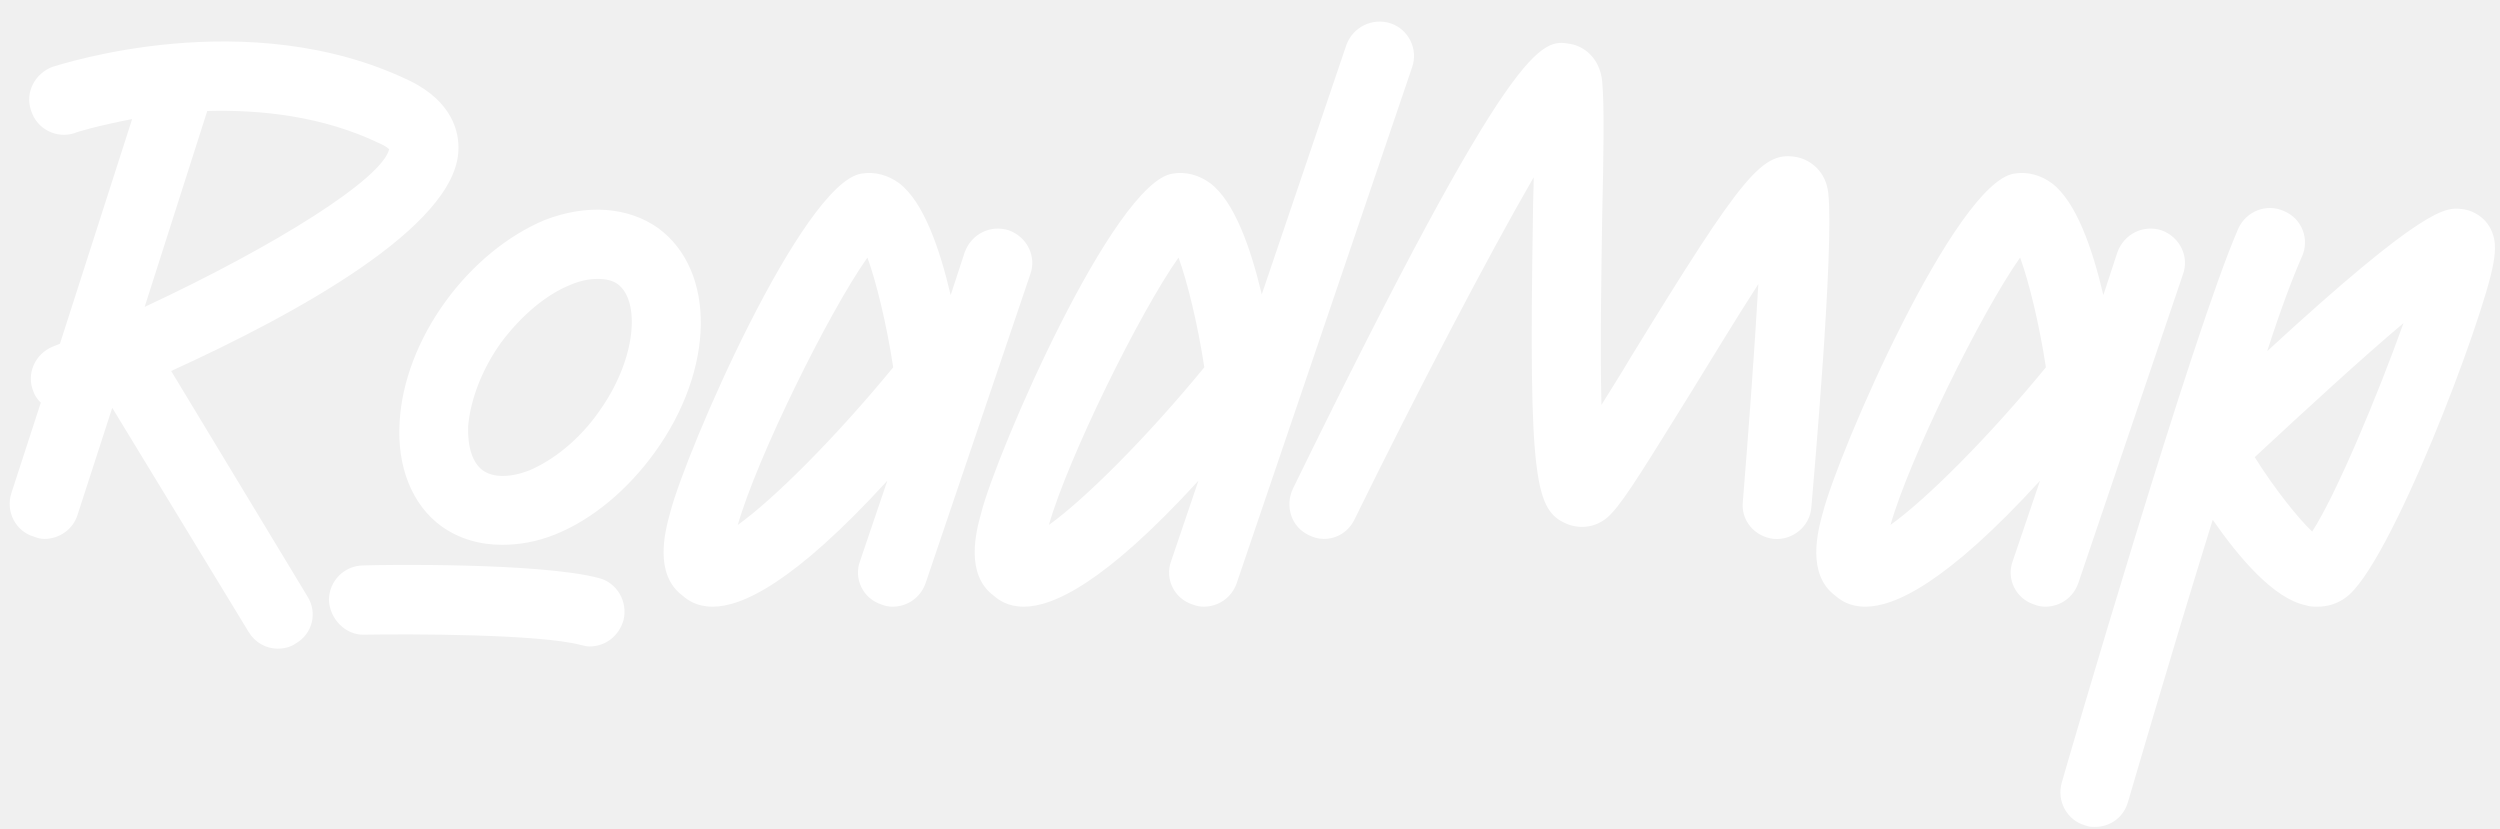
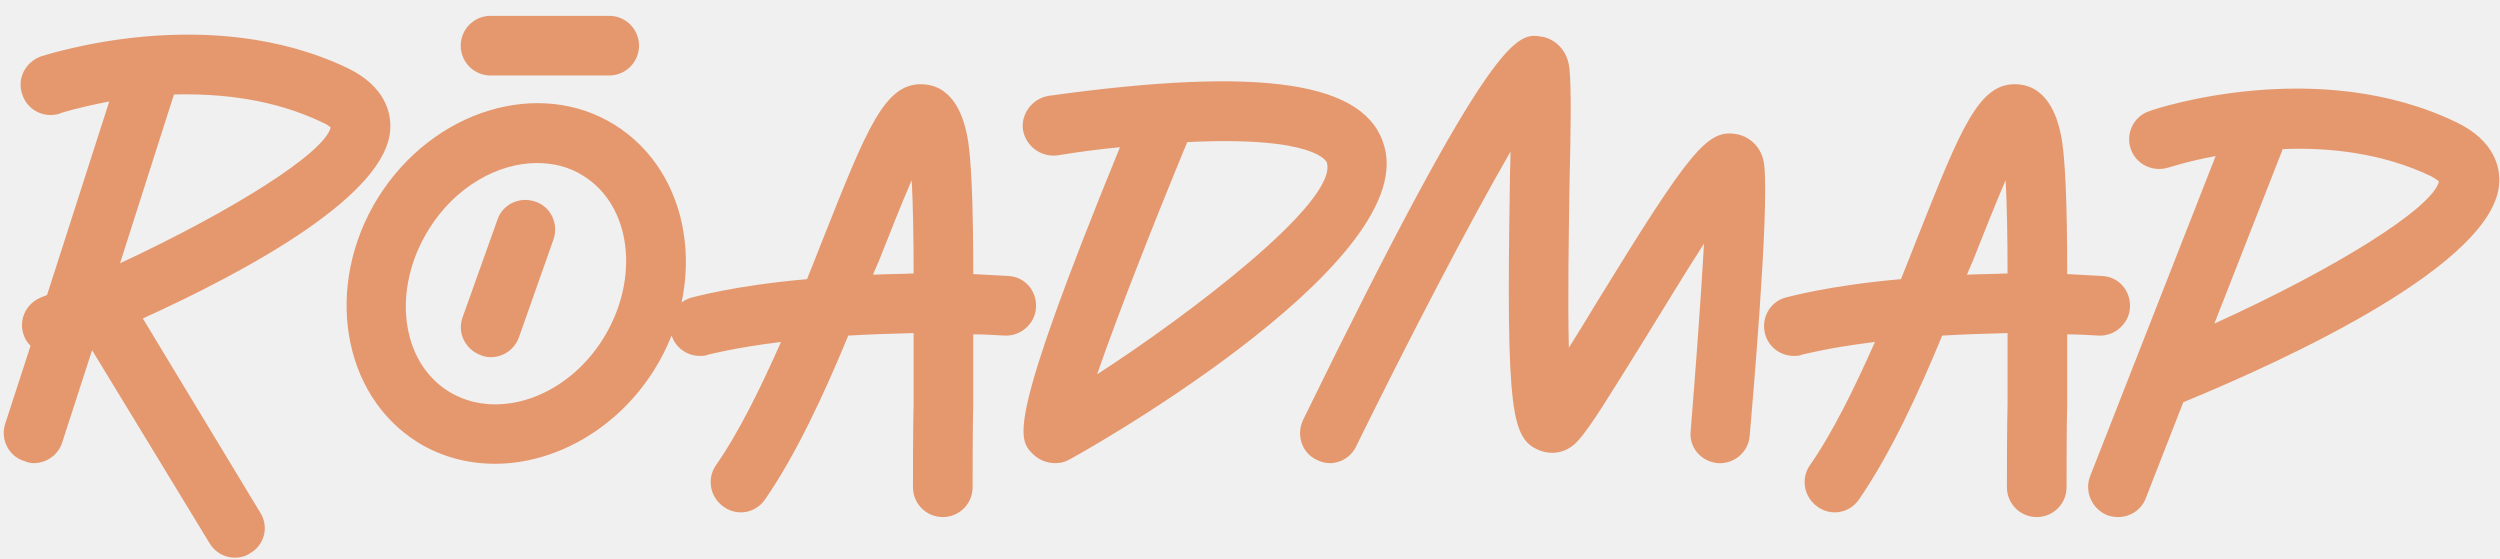
- <svg xmlns="http://www.w3.org/2000/svg" width="353" height="117" viewBox="0 0 353 117" fill="none">
-   <path d="M64.728 21.184C64.832 18.792 64 14.424 57.864 11.408C34.984 0.384 8.568 9.12 7.424 9.432C4.928 10.368 3.472 13.072 4.408 15.672C5.24 18.272 8.048 19.624 10.544 18.792C10.648 18.688 13.768 17.752 18.656 16.816L8.464 48.536C8.152 48.64 7.736 48.848 7.424 48.952C4.928 49.992 3.68 52.8 4.72 55.296C4.928 55.92 5.344 56.44 5.76 56.856L1.6 69.648C0.768 72.248 2.224 75.056 4.824 75.784C5.344 75.992 5.76 76.096 6.28 76.096C8.36 76.096 10.336 74.744 10.96 72.664L15.848 57.584L35.088 89.2C36.024 90.76 37.584 91.592 39.248 91.592C40.08 91.592 41.016 91.384 41.744 90.864C44.136 89.512 44.864 86.496 43.408 84.208L24.168 52.384C41.744 44.376 64.416 32 64.728 21.184ZM20.424 43.336L29.264 15.672C36.856 15.464 45.592 16.4 53.6 20.248C54.328 20.56 54.744 20.872 54.952 21.08C53.912 25.24 39.144 34.6 20.424 43.336ZM92.934 32.208C88.67 29.192 82.846 28.776 76.918 31.064C71.718 33.248 66.726 37.304 62.878 42.608C59.03 47.912 56.742 53.944 56.43 59.56C56.014 65.904 58.198 71.312 62.358 74.328C64.854 76.096 67.766 76.928 70.886 76.928C73.278 76.928 75.774 76.512 78.374 75.472C83.574 73.392 88.566 69.232 92.414 63.928C100.942 52.176 101.15 38.24 92.934 32.208ZM84.51 58.208C81.806 62.056 78.166 64.968 74.734 66.424C72.03 67.464 69.638 67.464 68.182 66.424C66.726 65.384 65.998 63.096 66.102 60.184C66.414 56.44 68.078 52.072 70.782 48.328C73.59 44.584 77.126 41.568 80.558 40.216C82.014 39.592 83.262 39.384 84.406 39.384C85.55 39.384 86.486 39.592 87.214 40.112C90.438 42.504 89.918 50.72 84.51 58.208ZM84.51 81.608C76.19 79.424 53.83 79.736 51.334 79.84C48.63 79.84 46.446 82.024 46.446 84.728C46.55 87.432 48.838 89.72 51.438 89.616C57.886 89.512 76.086 89.512 82.014 91.072C82.43 91.176 82.846 91.28 83.262 91.28C85.446 91.28 87.422 89.824 88.046 87.536C88.67 84.936 87.11 82.232 84.51 81.608ZM142.449 32.52C139.849 31.688 137.145 33.04 136.209 35.64L134.233 41.672C132.673 35.016 130.385 28.464 126.953 25.864C125.393 24.72 123.521 24.2 121.649 24.512C113.329 25.76 96.793 63.824 94.609 72.456C93.881 75.056 92.321 81.088 96.377 84.104C97.105 84.728 98.353 85.664 100.641 85.664C104.697 85.664 111.977 82.44 125.289 67.88L121.441 79.216C120.505 81.712 121.857 84.52 124.457 85.352C124.977 85.56 125.497 85.664 126.017 85.664C128.097 85.664 129.969 84.416 130.697 82.336L145.465 38.76C146.401 36.264 145.049 33.456 142.449 32.52ZM104.177 74.12C106.881 64.656 116.969 44.168 122.481 36.368C123.729 39.8 125.185 45.728 126.121 51.864C118.113 61.64 109.273 70.48 104.177 74.12ZM196.361 3.296C193.761 2.464 191.057 3.816 190.121 6.312L178.161 41.568C176.601 35.016 174.313 28.464 170.881 25.864C169.321 24.72 167.449 24.2 165.577 24.512C157.257 25.76 140.721 63.824 138.537 72.456C137.809 75.056 136.249 81.088 140.305 84.104C141.033 84.728 142.281 85.664 144.569 85.664C148.625 85.664 155.905 82.44 169.217 67.88L165.369 79.216C164.433 81.712 165.785 84.52 168.385 85.352C168.905 85.56 169.425 85.664 169.945 85.664C172.025 85.664 173.897 84.416 174.625 82.336L199.377 9.536C200.313 6.936 198.857 4.128 196.361 3.296ZM148.105 74.12C150.809 64.656 160.897 44.168 166.409 36.368C167.657 39.8 169.113 45.728 170.049 51.864C162.041 61.64 153.201 70.48 148.105 74.12ZM258.157 27.32C257.845 24.2 255.661 22.64 253.893 22.224C248.901 21.184 246.301 24.304 230.285 50.408C228.933 52.696 227.477 54.984 226.125 57.168C225.917 49.056 226.125 37.824 226.229 30.544C226.437 21.704 226.541 14.736 226.229 11.512C225.917 8.184 223.629 6.52 221.757 6.208C217.701 5.48 213.957 4.752 182.549 69.024C181.405 71.52 182.341 74.432 184.837 75.576C185.461 75.888 186.189 76.096 186.917 76.096C188.789 76.096 190.453 75.056 191.285 73.288C200.021 55.504 210.005 36.368 216.557 25.032C216.557 26.696 216.453 28.464 216.453 30.336C215.829 68.192 216.765 72.144 221.341 74.016C223.525 74.848 225.917 74.328 227.581 72.456C229.557 70.376 232.885 64.864 238.709 55.504C241.413 51.136 245.053 45.104 248.277 40.112C247.757 49.368 246.821 61.848 246.093 70.792C245.781 73.496 247.757 75.784 250.461 76.096C253.165 76.304 255.557 74.328 255.765 71.624C256.077 67.88 258.989 35.12 258.157 27.32ZM305.209 32.52C302.609 31.688 299.905 33.04 298.969 35.64L296.993 41.672C295.433 35.016 293.145 28.464 289.713 25.864C288.153 24.72 286.281 24.2 284.409 24.512C276.089 25.76 259.553 63.824 257.369 72.456C256.641 75.056 255.081 81.088 259.137 84.104C259.865 84.728 261.113 85.664 263.401 85.664C267.457 85.664 274.737 82.44 288.049 67.88L284.201 79.216C283.265 81.712 284.617 84.52 287.217 85.352C287.737 85.56 288.257 85.664 288.777 85.664C290.857 85.664 292.729 84.416 293.457 82.336L308.225 38.76C309.161 36.264 307.809 33.456 305.209 32.52ZM266.937 74.12C269.641 64.656 279.729 44.168 285.241 36.368C286.489 39.8 287.945 45.728 288.881 51.864C280.873 61.64 272.033 70.48 266.937 74.12ZM351.229 31.584C350.397 30.44 348.941 29.608 347.485 29.504C345.405 29.296 342.493 28.984 320.133 49.576C322.005 43.752 323.773 39.072 325.021 36.264C326.165 33.768 325.021 30.856 322.525 29.816C320.029 28.672 317.221 29.816 316.077 32.208C309.629 46.872 291.845 107.92 291.117 110.52C290.389 113.12 291.845 115.824 294.445 116.552C294.965 116.76 295.381 116.76 295.797 116.76C297.981 116.76 299.853 115.408 300.477 113.224C300.581 112.912 306.301 93.152 312.437 73.392C316.181 78.8 321.069 84.52 325.541 85.456C326.165 85.664 326.685 85.664 327.205 85.664C328.661 85.664 330.013 85.248 331.157 84.416C337.397 80.152 350.709 45 352.061 37.2C352.373 35.432 352.581 33.456 351.229 31.584ZM326.477 75.056C324.501 73.184 321.173 69.024 318.365 64.552C325.645 57.792 333.445 50.616 339.373 45.624C335.733 55.816 329.805 69.96 326.477 75.056Z" fill="white" />
+ <svg xmlns="http://www.w3.org/2000/svg" width="528" height="118" viewBox="0 0 528 118" fill="none">
+   <path d="M82.432 27.064C82.566 23.982 81.494 18.354 73.588 14.468C44.108 0.264 10.072 11.52 8.598 11.922C5.382 13.128 3.506 16.612 4.712 19.962C5.784 23.312 9.402 25.054 12.618 23.982C12.752 23.848 16.772 22.642 23.07 21.436L9.938 62.306C9.536 62.44 9 62.708 8.598 62.842C5.382 64.182 3.774 67.8 5.114 71.016C5.382 71.82 5.918 72.49 6.454 73.026L1.094 89.508C0.022 92.858 1.898 96.476 5.248 97.414C5.918 97.682 6.454 97.816 7.124 97.816C9.804 97.816 12.35 96.074 13.154 93.394L19.452 73.964L44.242 114.7C45.448 116.71 47.458 117.782 49.602 117.782C50.674 117.782 51.88 117.514 52.818 116.844C55.9 115.102 56.838 111.216 54.962 108.268L30.172 67.264C52.818 56.946 82.03 41 82.432 27.064ZM25.348 55.606L36.738 19.962C46.52 19.694 57.776 20.9 68.094 25.858C69.032 26.26 69.568 26.662 69.836 26.93C68.496 32.29 49.468 44.35 25.348 55.606ZM129.867 26.394C113.787 16.344 91.409 23.312 79.885 41.67C68.361 60.162 72.113 83.344 88.193 93.394C93.151 96.476 98.779 97.95 104.541 97.95C117.137 97.95 130.269 90.714 138.175 78.118C149.699 59.626 145.947 36.444 129.867 26.394ZM127.455 71.418C119.683 84.014 104.943 88.972 94.759 82.674C84.575 76.376 82.699 60.966 90.605 48.37C96.099 39.526 105.077 34.434 113.385 34.434C116.869 34.434 120.219 35.238 123.167 37.114C133.351 43.412 135.227 58.822 127.455 71.418ZM113.117 42.608C109.767 41.402 106.149 43.144 105.077 46.36L97.707 66.996C96.501 70.212 98.243 73.83 101.593 75.036C102.263 75.304 102.933 75.438 103.603 75.438C106.283 75.438 108.695 73.83 109.633 71.15L116.869 50.648C118.075 47.298 116.333 43.68 113.117 42.608ZM103.603 15.942H128.661C132.145 15.942 134.959 13.128 134.959 9.644C134.959 6.16 132.145 3.346 128.661 3.346H103.603C100.119 3.346 97.305 6.16 97.305 9.644C97.305 13.128 100.119 15.942 103.603 15.942ZM212.921 58.286C210.375 58.152 207.963 58.018 205.551 57.884C205.551 43.144 205.149 32.692 204.211 28.404C203.675 25.858 201.933 18.354 195.233 17.818C186.925 17.148 183.173 26.93 173.793 50.514C172.721 53.194 171.649 56.008 170.443 58.956C155.167 60.296 146.725 62.708 146.055 62.842C142.705 63.78 140.829 67.264 141.767 70.614C142.571 73.428 145.117 75.17 147.797 75.17C148.333 75.17 149.003 75.17 149.539 74.902C149.673 74.902 155.033 73.428 164.949 72.222C160.661 81.87 156.105 91.25 151.147 98.352C149.271 101.166 149.941 105.052 152.889 107.062C155.703 109.072 159.589 108.402 161.599 105.454C168.165 95.94 174.061 83.21 179.153 70.882C183.441 70.614 187.997 70.48 192.955 70.346C192.955 75.438 192.955 80.53 192.955 85.22C192.821 91.652 192.821 97.682 192.821 102.908C192.821 106.392 195.635 109.206 199.119 109.206C202.603 109.206 205.417 106.392 205.417 102.908C205.417 97.682 205.417 91.652 205.551 85.22C205.551 80.128 205.551 75.17 205.551 70.614C207.695 70.614 209.973 70.748 212.251 70.882C215.601 71.016 218.683 68.336 218.817 64.852C218.951 61.368 216.405 58.42 212.921 58.286ZM184.379 58.018C184.781 57.08 185.183 56.008 185.585 55.204C187.863 49.442 190.409 43.01 192.553 38.052C192.821 43.01 192.955 50.112 192.955 57.75C190.007 57.884 187.193 57.884 184.379 58.018ZM292.417 31.084C288.799 17.282 266.823 13.932 221.531 20.23C218.047 20.766 215.635 23.982 216.037 27.332C216.573 30.816 219.789 33.228 223.273 32.826C228.097 32.022 232.519 31.486 236.539 31.084C212.419 90.044 215.099 92.724 218.047 95.806C219.387 97.146 221.129 97.816 222.871 97.816C223.675 97.816 224.613 97.682 225.417 97.28C226.221 97.012 299.251 56.41 292.417 31.084ZM231.715 79.056C235.869 66.996 243.373 47.834 250.743 30.012C278.213 28.672 280.223 34.3 280.223 34.3C282.769 42.608 250.609 66.862 231.715 79.056ZM372.617 34.97C372.215 30.95 369.401 28.94 367.123 28.404C360.691 27.064 357.341 31.084 336.705 64.718C334.963 67.666 333.087 70.614 331.345 73.428C331.077 62.976 331.345 48.504 331.479 39.124C331.747 27.734 331.881 18.756 331.479 14.602C331.077 10.314 328.129 8.17 325.717 7.768C320.491 6.83 315.667 5.892 275.199 88.704C273.725 91.92 274.931 95.672 278.147 97.146C278.951 97.548 279.889 97.816 280.827 97.816C283.239 97.816 285.383 96.476 286.455 94.198C297.711 71.284 310.575 46.628 319.017 32.022C319.017 34.166 318.883 36.444 318.883 38.856C318.079 87.632 319.285 92.724 325.181 95.136C327.995 96.208 331.077 95.538 333.221 93.126C335.767 90.446 340.055 83.344 347.559 71.284C351.043 65.656 355.733 57.884 359.887 51.452C359.217 63.378 358.011 79.458 357.073 90.982C356.671 94.466 359.217 97.414 362.701 97.816C366.185 98.084 369.267 95.538 369.535 92.054C369.937 87.23 373.689 45.02 372.617 34.97ZM443.961 58.286C441.415 58.152 439.003 58.018 436.591 57.884C436.591 43.144 436.189 32.692 435.251 28.404C434.715 25.858 432.973 18.354 426.273 17.818C417.965 17.148 414.213 26.93 404.833 50.514C403.761 53.194 402.689 56.008 401.483 58.956C386.207 60.296 377.765 62.708 377.095 62.842C373.745 63.78 371.869 67.264 372.807 70.614C373.611 73.428 376.157 75.17 378.837 75.17C379.373 75.17 380.043 75.17 380.579 74.902C380.713 74.902 386.073 73.428 395.989 72.222C391.701 81.87 387.145 91.25 382.187 98.352C380.311 101.166 380.981 105.052 383.929 107.062C386.743 109.072 390.629 108.402 392.639 105.454C399.205 95.94 405.101 83.21 410.193 70.882C414.481 70.614 419.037 70.48 423.995 70.346C423.995 75.438 423.995 80.53 423.995 85.22C423.861 91.652 423.861 97.682 423.861 102.908C423.861 106.392 426.675 109.206 430.159 109.206C433.643 109.206 436.457 106.392 436.457 102.908C436.457 97.682 436.457 91.652 436.591 85.22C436.591 80.128 436.591 75.17 436.591 70.614C438.735 70.614 441.013 70.748 443.291 70.882C446.641 71.016 449.723 68.336 449.857 64.852C449.991 61.368 447.445 58.42 443.961 58.286ZM415.419 58.018C415.821 57.08 416.223 56.008 416.625 55.204C418.903 49.442 421.449 43.01 423.593 38.052C423.861 43.01 423.995 50.112 423.995 57.75C421.047 57.884 418.233 57.884 415.419 58.018ZM518.863 25.858C489.517 11.654 455.347 22.91 454.007 23.446C450.657 24.518 448.915 28.136 449.987 31.352C451.059 34.702 454.677 36.444 458.027 35.372C458.161 35.372 462.047 34.032 467.943 32.96L441.411 100.63C440.205 103.846 441.813 107.464 445.029 108.804C445.833 109.072 446.503 109.206 447.307 109.206C449.853 109.206 452.265 107.732 453.203 105.186L461.109 84.952C482.951 75.974 527.305 55.606 527.841 38.454C527.975 35.372 526.903 29.744 518.863 25.858ZM467.675 68.336L482.013 31.754C482.013 31.62 482.147 31.486 482.147 31.486C491.795 31.084 503.185 32.29 513.503 37.248C514.441 37.784 514.977 38.186 515.111 38.32C513.771 43.948 493.135 56.812 467.675 68.336Z" fill="#E5986E" />
</svg>
